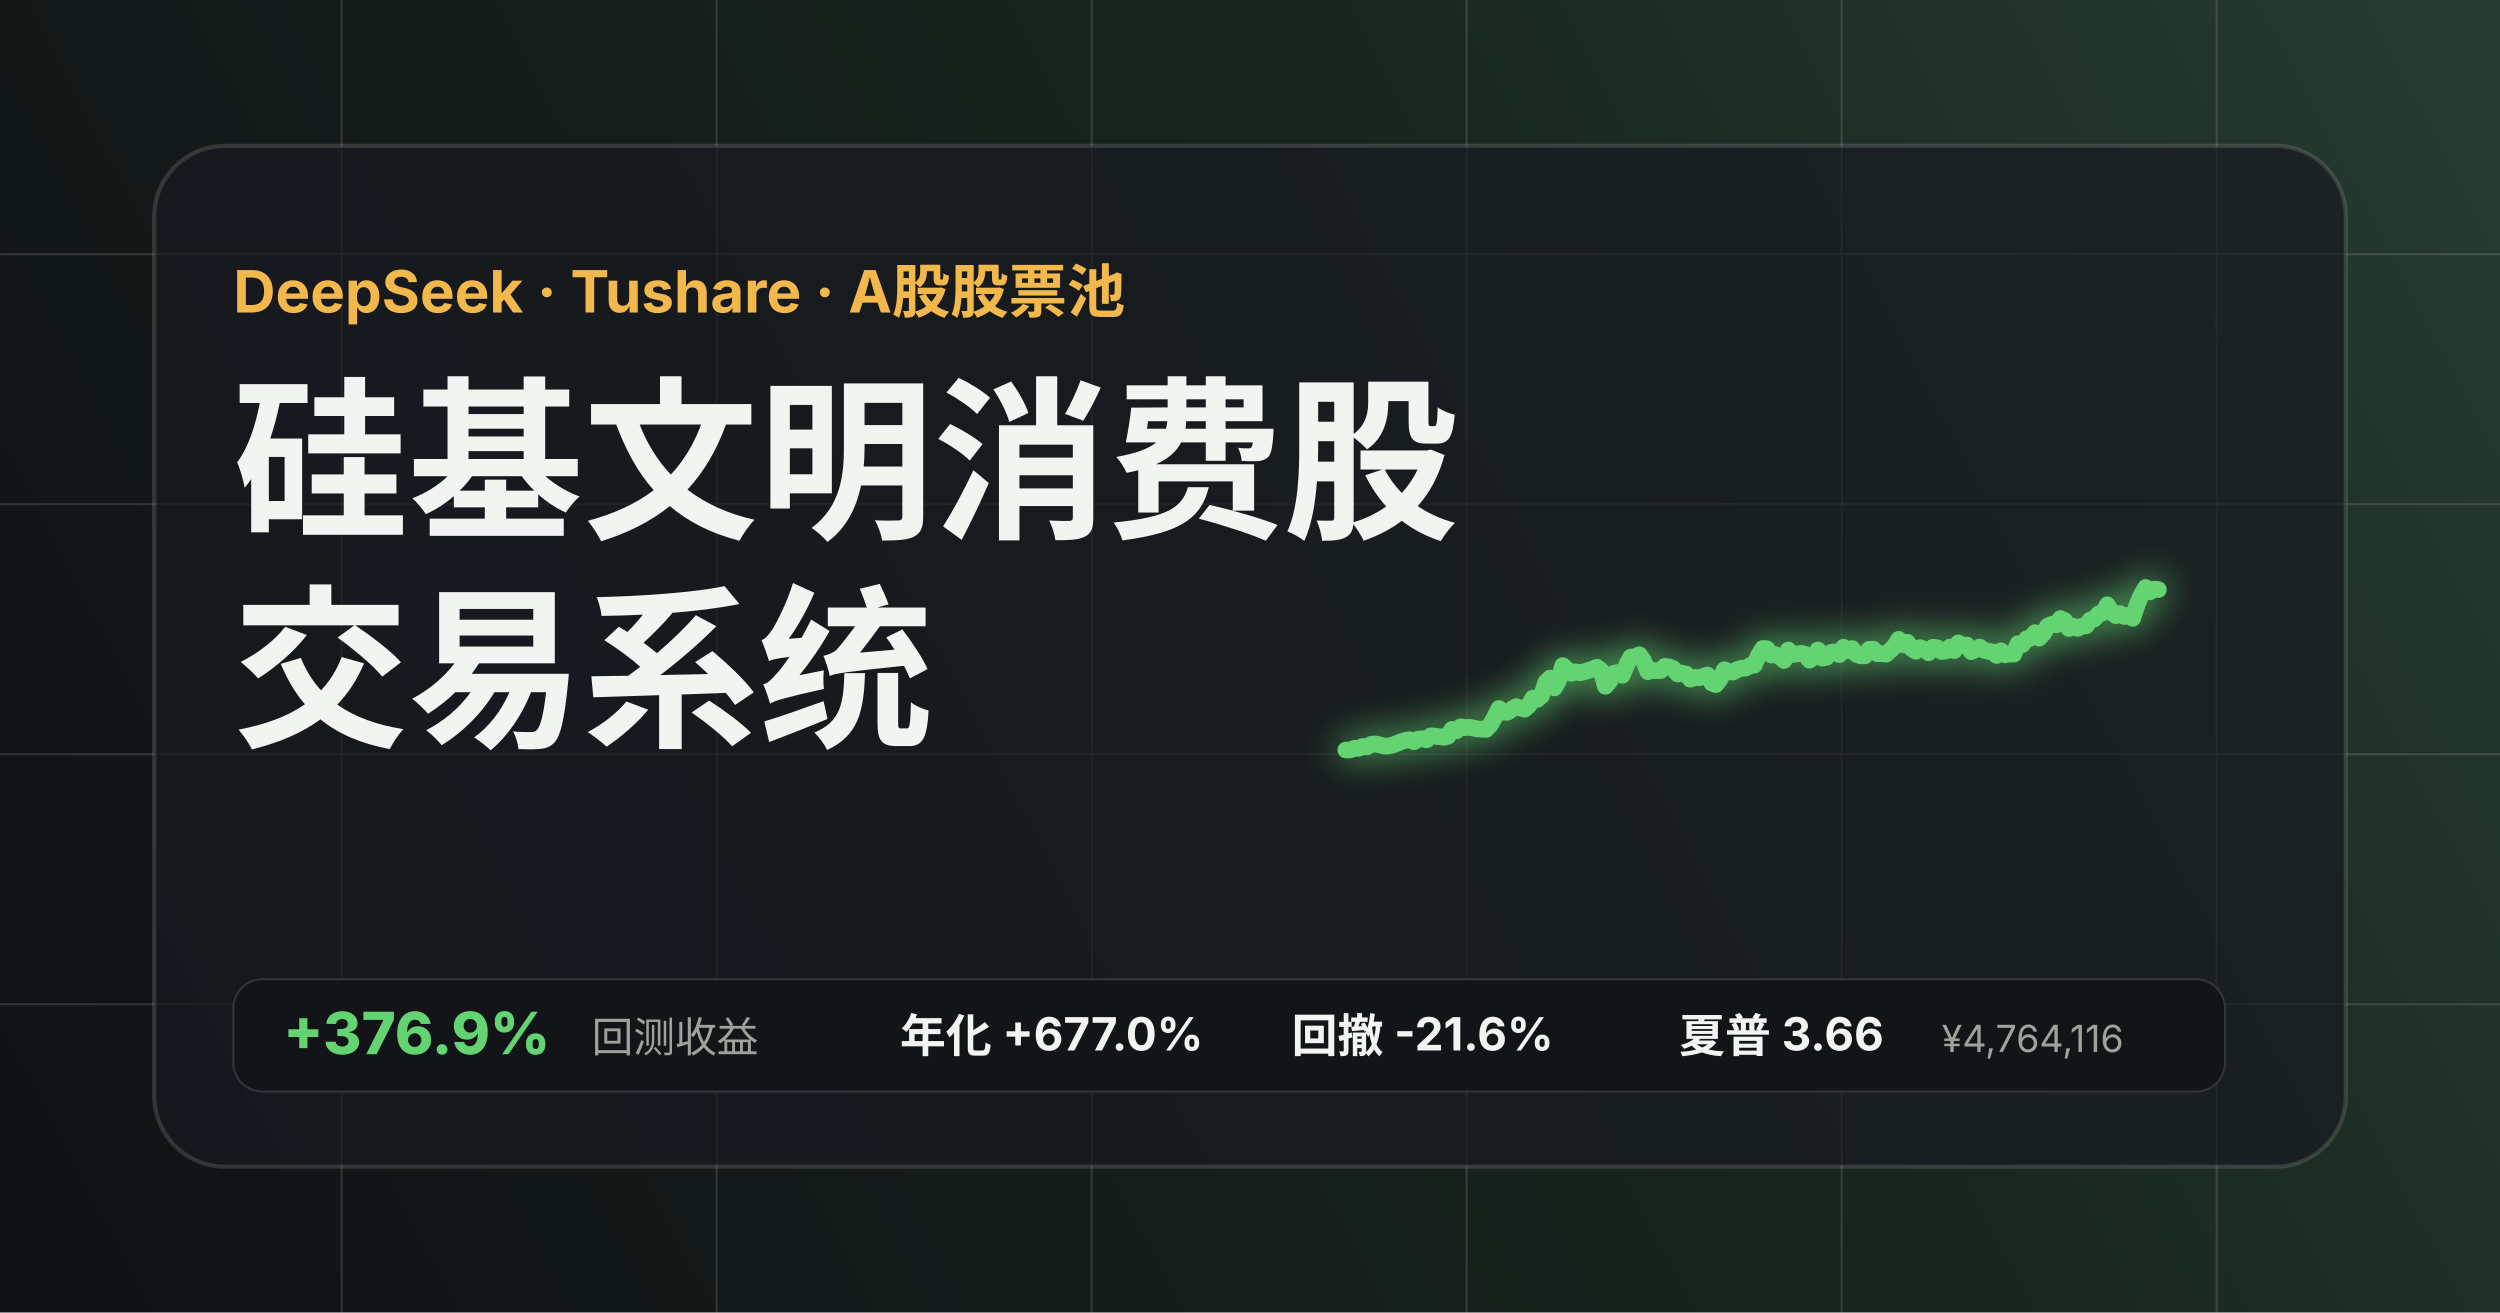
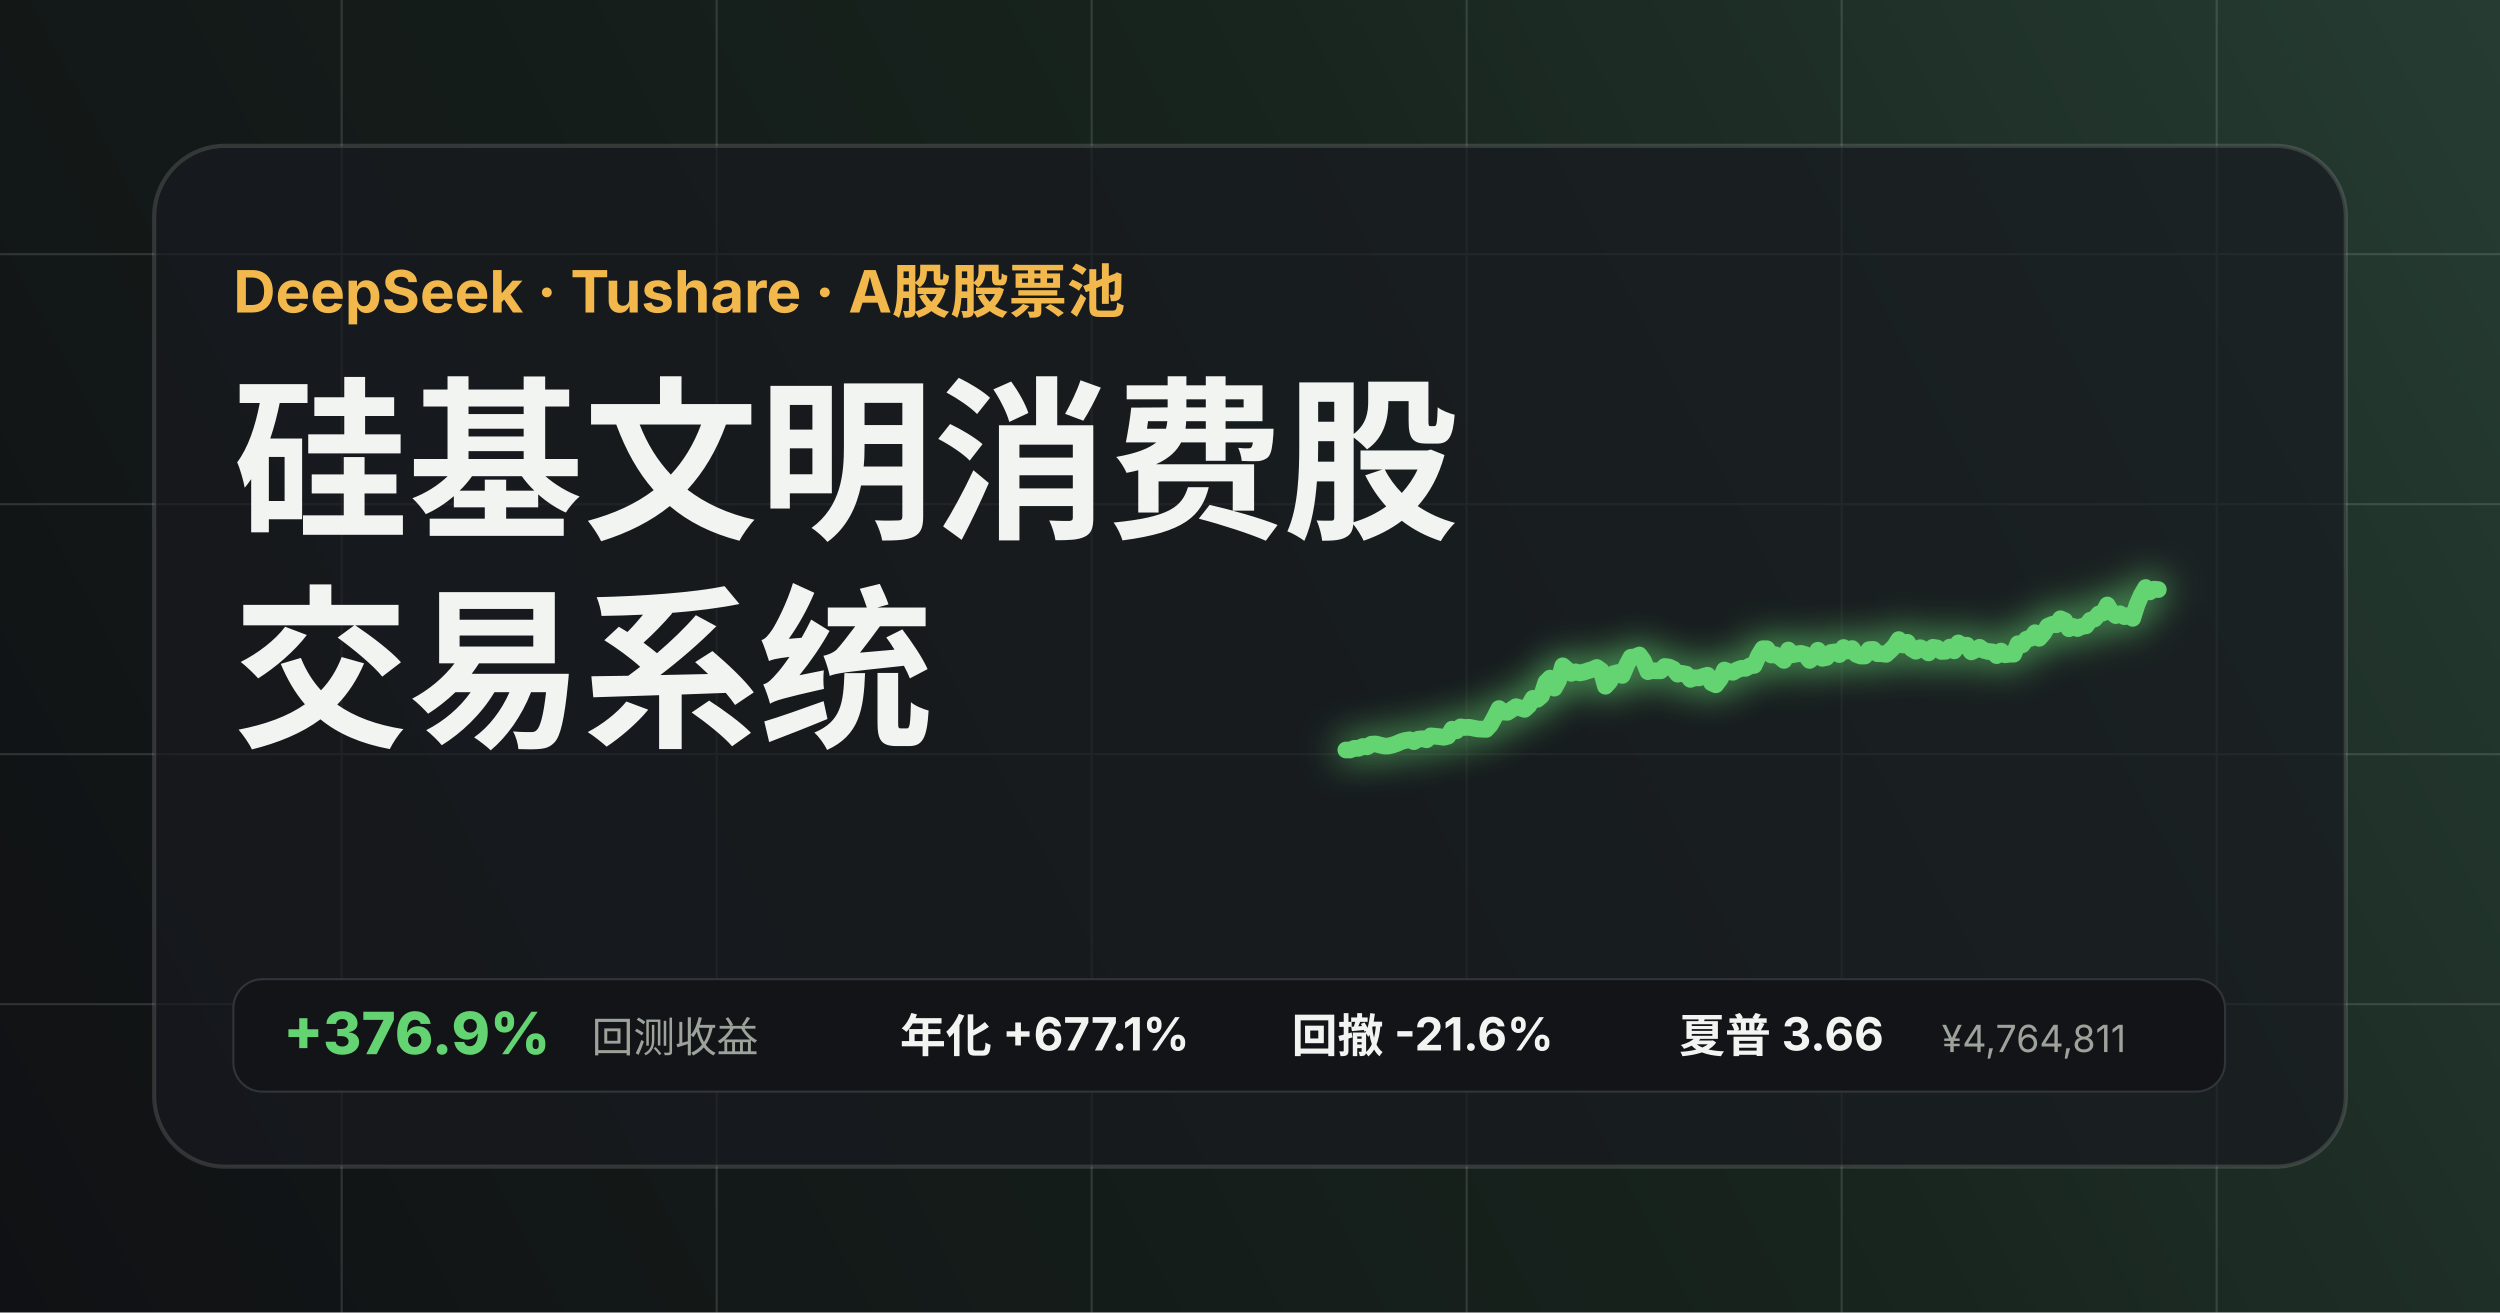
<svg xmlns="http://www.w3.org/2000/svg" viewBox="0 0 1200 630" role="img" aria-label="硅基文明消费股交易系统">
  <defs>
    <linearGradient id="bg" x1="0" y1="630" x2="1200" y2="0" gradientUnits="userSpaceOnUse">
      <stop offset="0" stop-color="#101114" />
      <stop offset=".58" stop-color="#17231d" />
      <stop offset="1" stop-color="#263c32" />
    </linearGradient>
    <filter id="soft-glow" x="-20%" y="-30%" width="140%" height="160%">
      <feGaussianBlur stdDeviation="9" result="blur" />
      <feMerge>
        <feMergeNode in="blur" />
        <feMergeNode in="SourceGraphic" />
      </feMerge>
    </filter>
  </defs>
  <rect width="1200" height="630" fill="url(#bg)" />
  <g opacity=".14" stroke="#f2f4f1" stroke-width="1">
    <path d="M0 122h1200M0 242h1200M0 362h1200M0 482h1200" />
    <path d="M164 0v630M344 0v630M524 0v630M704 0v630M884 0v630M1064 0v630" />
  </g>
  <rect x="74" y="70" width="1052" height="490" rx="34" fill="#181a1f" fill-opacity=".68" stroke="#f2f4f1" stroke-opacity=".14" stroke-width="2" />
  <text x="112" y="150" fill="#f2b84b" font-family="-apple-system,BlinkMacSystemFont,'Segoe UI','PingFang SC','Microsoft YaHei',sans-serif" font-size="28" font-weight="700">DeepSeek · Tushare · A股股票池</text>
  <text x="112" y="252" fill="#f2f4f1" font-family="-apple-system,BlinkMacSystemFont,'Segoe UI','PingFang SC','Microsoft YaHei',sans-serif" font-size="84" font-weight="850">硅基文明消费股</text>
  <text x="112" y="352" fill="#f2f4f1" font-family="-apple-system,BlinkMacSystemFont,'Segoe UI','PingFang SC','Microsoft YaHei',sans-serif" font-size="84" font-weight="850">交易系统</text>
  <g font-family="-apple-system,BlinkMacSystemFont,'Segoe UI','PingFang SC','Microsoft YaHei',sans-serif">
    <g transform="translate(112 470)">
      <rect width="956" height="54" rx="14" fill="#121418" stroke="#30343b" />
      <text x="24" y="36" fill="#63d471" font-size="28" font-weight="800">+376.9%</text>
      <text x="172" y="35" fill="#9ca39a" font-size="20">回测收益</text>
-       <text x="320" y="35" fill="#f2f4f1" font-size="22" font-weight="700">年化 +677.0%</text>
+       <text x="320" y="35" fill="#f2f4f1" font-size="22" font-weight="700">年化 +677.1%</text>
      <text x="508" y="35" fill="#f2f4f1" font-size="22" font-weight="700">回撤 -21.6%</text>
      <text x="694" y="35" fill="#f2f4f1" font-size="22" font-weight="700">夏普 3.66</text>
-       <text x="820" y="35" fill="#9ca39a" font-size="18">¥4,764,116</text>
+       <text x="820" y="35" fill="#9ca39a" font-size="18">¥4,764,811</text>
    </g>
  </g>
-   <polyline points="646.0,360.0 648.0,360.0 650.1,359.2 652.1,359.2 654.2,358.3 656.2,358.5 658.3,357.2 660.3,357.1 662.3,357.6 664.4,358.1 666.4,358.1 668.5,357.6 670.5,356.9 672.5,356.0 674.6,355.4 676.6,355.1 678.7,356.0 680.7,354.8 682.8,354.6 684.8,355.1 686.8,353.2 688.9,353.4 690.9,353.6 693.0,353.9 695.0,353.4 697.0,350.1 699.1,350.8 701.1,348.9 703.2,349.3 705.2,349.1 707.3,349.5 709.3,349.9 711.3,350.0 713.4,350.1 715.4,347.9 717.5,344.1 719.5,340.1 721.5,341.8 723.6,341.9 725.6,340.5 727.7,339.2 729.7,339.8 731.8,340.4 733.8,338.7 735.8,335.1 737.9,335.7 739.9,334.0 742.0,327.5 744.0,325.5 746.1,330.2 748.1,326.7 750.1,319.5 752.2,321.4 754.2,323.2 756.3,322.5 758.3,322.9 760.3,322.5 762.4,321.8 764.4,321.2 766.5,320.3 768.5,321.8 770.6,329.4 772.6,327.1 774.6,323.2 776.7,322.8 778.7,324.1 780.8,319.2 782.8,315.4 784.8,315.2 786.9,314.3 788.9,317.1 791.0,322.4 793.0,321.8 795.1,321.9 797.1,321.9 799.1,319.9 801.2,320.1 803.2,321.0 805.3,323.5 807.3,323.1 809.4,323.6 811.4,326.0 813.4,325.2 815.5,325.3 817.5,324.7 819.6,324.0 821.6,327.8 823.6,328.6 825.7,325.9 827.7,321.5 829.8,322.4 831.8,322.6 833.9,321.4 835.9,320.8 837.9,320.7 840.0,319.5 842.0,319.3 844.1,314.6 846.1,311.3 848.1,311.4 850.2,314.4 852.2,314.2 854.3,315.2 856.3,317.0 858.4,312.0 860.4,314.2 862.4,313.9 864.5,313.6 866.5,314.1 868.6,316.9 870.6,315.4 872.6,312.0 874.7,315.9 876.7,315.5 878.8,313.2 880.8,312.9 882.9,314.2 884.9,310.7 886.9,312.4 889.0,311.3 891.0,314.0 893.1,314.8 895.1,314.8 897.2,311.7 899.2,311.6 901.2,313.8 903.3,313.8 905.3,314.0 907.4,312.2 909.4,310.2 911.4,306.9 913.5,309.5 915.5,308.3 917.6,311.3 919.6,312.6 921.7,310.9 923.7,311.7 925.7,313.3 927.8,310.7 929.8,310.9 931.9,312.7 933.9,312.5 935.9,310.6 938.0,312.3 940.0,308.6 942.1,309.9 944.1,309.6 946.2,312.8 948.2,311.9 950.2,310.6 952.3,312.1 954.3,312.6 956.4,312.9 958.4,314.6 960.5,312.4 962.5,314.3 964.5,313.9 966.6,314.0 968.6,309.0 970.7,309.4 972.7,306.7 974.7,306.3 976.8,303.7 978.8,306.3 980.9,304.0 982.9,300.5 985.0,299.6 987.0,299.9 989.0,296.9 991.1,297.9 993.1,301.7 995.2,300.6 997.2,301.6 999.2,300.6 1001.3,300.4 1003.3,297.6 1005.4,297.0 1007.4,294.6 1009.5,294.1 1011.5,290.3 1013.5,293.8 1015.6,295.5 1017.6,294.5 1019.7,295.9 1021.7,295.3 1023.7,296.8 1025.8,290.2 1027.8,285.6 1029.9,282.0 1031.9,284.1 1034.0,282.8 1036.0,283.0" fill="none" stroke="#63d471" stroke-width="8" stroke-linecap="round" stroke-linejoin="round" filter="url(#soft-glow)" />
+   <polyline points="646.0,360.0 648.0,360.0 650.1,359.2 652.1,359.2 654.2,358.3 656.2,358.5 658.3,357.2 660.3,357.1 662.3,357.6 664.4,358.1 666.4,358.1 668.5,357.6 670.5,356.9 672.5,356.0 674.6,355.4 676.6,355.1 678.7,356.0 680.7,354.8 682.8,354.6 684.8,355.1 686.8,353.2 688.9,353.4 690.9,353.6 693.0,353.9 695.0,353.4 697.0,350.0 699.1,350.8 701.1,348.9 703.2,349.2 705.2,349.1 707.3,349.5 709.3,349.9 711.3,350.0 713.4,350.1 715.4,347.9 717.5,344.1 719.5,340.1 721.5,341.8 723.6,341.9 725.6,340.6 727.7,339.2 729.7,339.8 731.8,340.5 733.8,338.7 735.8,335.2 737.9,335.7 739.9,334.0 742.0,327.5 744.0,325.5 746.1,330.3 748.1,326.7 750.1,319.6 752.2,321.4 754.2,323.2 756.3,322.5 758.3,323.0 760.3,322.6 762.4,321.9 764.4,321.3 766.5,320.4 768.5,321.8 770.6,329.4 772.6,327.2 774.6,323.3 776.7,322.8 778.7,324.2 780.8,319.3 782.8,315.5 784.8,315.3 786.9,314.4 788.9,317.2 791.0,322.4 793.0,321.9 795.1,322.0 797.1,322.0 799.1,319.9 801.2,320.2 803.2,321.1 805.3,323.6 807.3,323.2 809.4,323.6 811.4,326.1 813.4,325.3 815.5,325.4 817.5,324.7 819.6,324.1 821.6,327.8 823.6,328.7 825.7,325.9 827.7,321.6 829.8,322.4 831.8,322.7 833.9,321.5 835.9,320.8 837.9,320.8 840.0,319.6 842.0,319.4 844.1,314.7 846.1,311.4 848.1,311.4 850.2,314.4 852.2,314.3 854.3,315.3 856.3,317.0 858.4,312.0 860.4,314.3 862.4,313.9 864.5,313.6 866.5,314.2 868.6,317.0 870.6,315.4 872.6,312.1 874.7,316.0 876.7,315.6 878.8,313.2 880.8,312.9 882.9,314.2 884.9,310.8 886.9,312.5 889.0,311.3 891.0,314.1 893.1,314.9 895.1,314.9 897.2,311.8 899.2,311.7 901.2,313.8 903.3,313.8 905.3,314.1 907.4,312.2 909.4,310.2 911.4,307.0 913.5,309.6 915.5,308.3 917.6,311.4 919.6,312.6 921.7,310.9 923.7,311.8 925.7,313.4 927.8,310.7 929.8,311.0 931.9,312.7 933.9,312.6 935.9,310.6 938.0,312.4 940.0,308.6 942.1,310.0 944.1,309.7 946.2,312.9 948.2,312.0 950.2,310.7 952.3,312.2 954.3,312.7 956.4,312.9 958.4,314.7 960.5,312.5 962.5,314.3 964.5,314.0 966.6,314.0 968.6,309.0 970.7,309.5 972.7,306.8 974.7,306.4 976.8,303.7 978.8,306.4 980.9,304.0 982.9,300.6 985.0,299.7 987.0,299.9 989.0,297.0 991.1,297.9 993.1,301.8 995.2,300.7 997.2,301.7 999.2,300.7 1001.3,300.4 1003.3,297.7 1005.4,297.1 1007.4,294.7 1009.5,294.2 1011.5,290.4 1013.5,293.8 1015.6,295.5 1017.6,294.6 1019.7,296.0 1021.7,295.4 1023.7,296.8 1025.8,290.2 1027.8,285.6 1029.9,282.0 1031.9,284.1 1034.0,282.8 1036.0,283.0" fill="none" stroke="#63d471" stroke-width="8" stroke-linecap="round" stroke-linejoin="round" filter="url(#soft-glow)" />
</svg>
